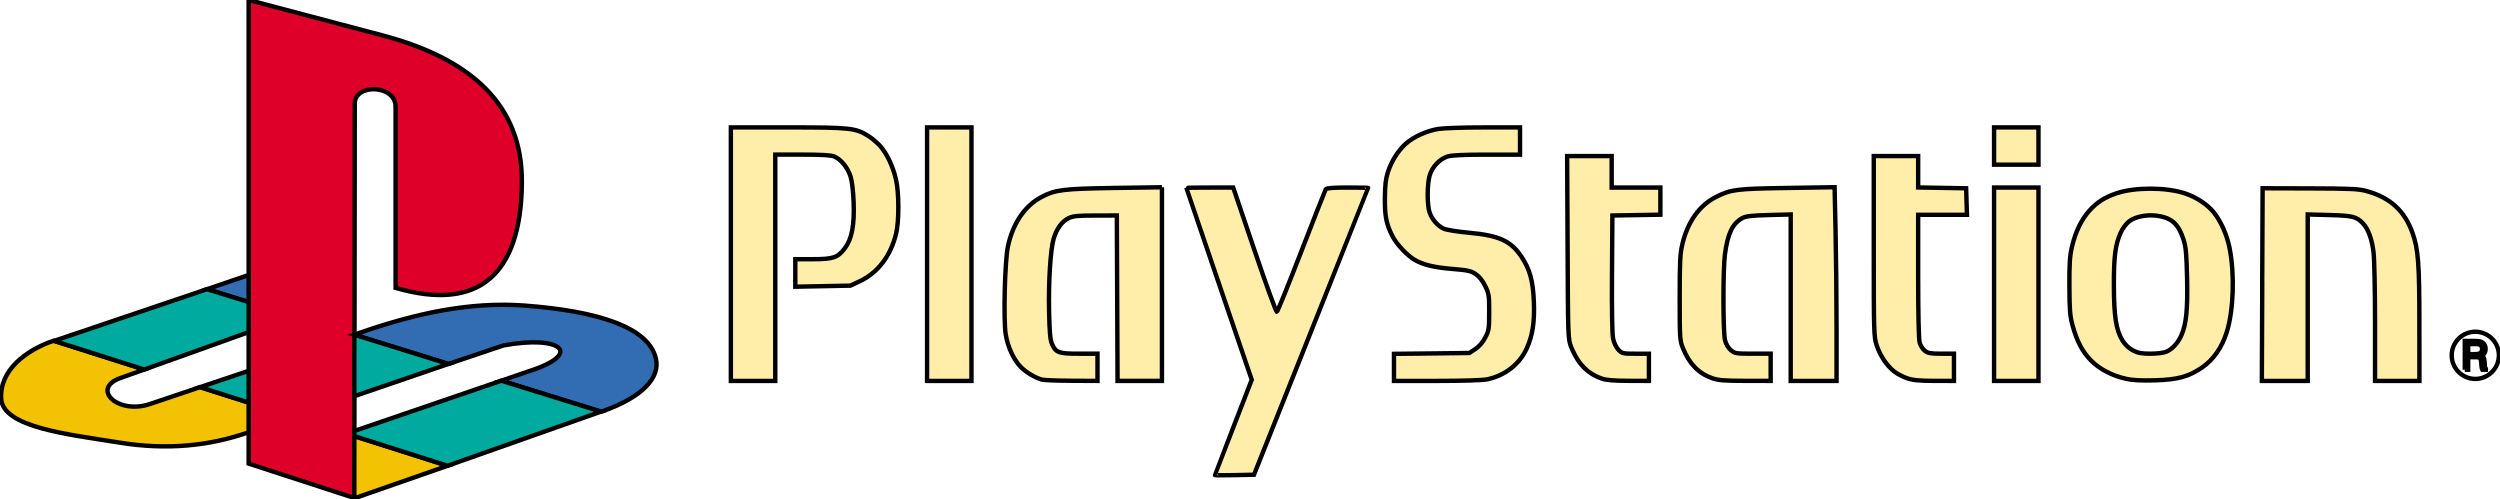
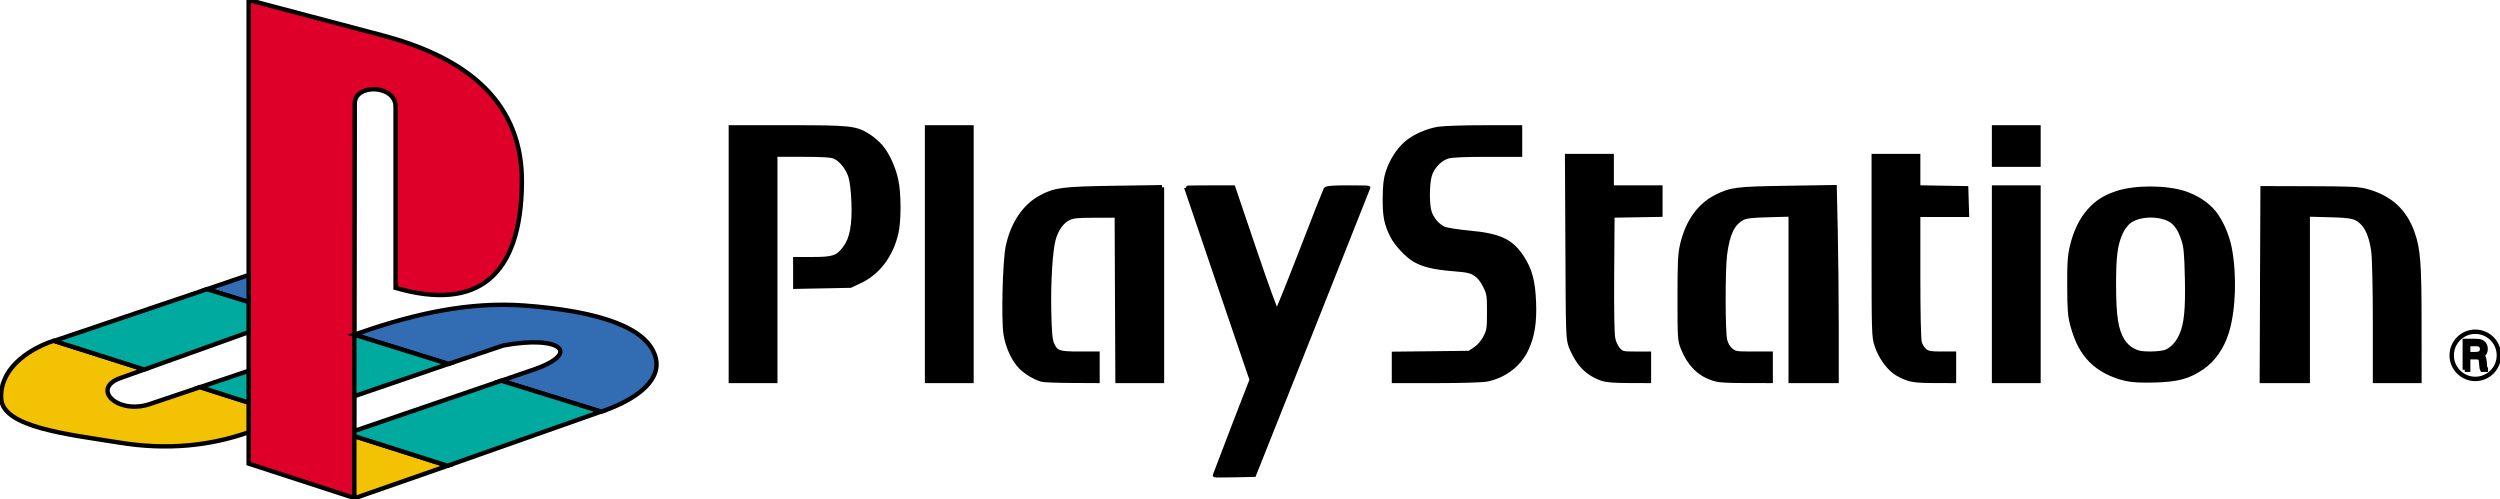
<svg xmlns="http://www.w3.org/2000/svg" version="1.1" id="svg2" x="0px" y="0px" width="567.429px" height="113.032px" viewBox="0 0 567.429 113.032" enable-background="new 0 0 567.429 113.032" xml:space="preserve">
  <defs id="defs4544" />
  <g id="g4539" style="stroke:#000000">
-     <path id="path2998" d="M165.884,28.918v28.77v28.769h5.039h5.039V60.776V35.095h6.186c4.461,0,6.475,0.12,7.233,0.437   c1.496,0.625,3.036,2.529,3.667,4.521c0.331,1.047,0.604,3.313,0.701,5.831c0.2,5.154-0.398,8.356-1.971,10.433   c-1.641,2.168-2.645,2.51-7.284,2.51h-3.982v3.119v3.127l6.257-0.121l6.258-0.122l2.214-1.046c4.045-1.908,6.982-5.811,8.167-10.84   c0.662-2.808,0.652-9.086-0.021-12.099c-0.646-2.896-1.991-5.813-3.504-7.579c-0.633-0.738-1.857-1.797-2.712-2.347   c-2.933-1.882-4.062-2.001-18.356-2.001H165.884z M210.419,28.918v28.77v28.769h5.038h5.039V57.688v-28.77h-5.039H210.419z    M336.791,28.918c-4.514,0.001-9.158,0.16-10.321,0.346c-2.622,0.418-5.682,1.805-7.415,3.372c-1.748,1.579-3.238,3.949-4.044,6.44   c-0.501,1.548-0.659,2.959-0.68,5.933c-0.028,4.103,0.317,5.851,1.728,8.614c0.916,1.798,3.361,4.393,5.039,5.363   c1.948,1.129,4.44,1.727,8.725,2.072c3.26,0.264,4.02,0.426,5.08,1.129c0.834,0.551,1.566,1.453,2.184,2.711   c0.87,1.771,0.919,2.141,0.915,5.953c-0.004,3.801-0.058,4.176-0.896,5.771c-0.567,1.083-1.385,2.032-2.244,2.601l-1.352,0.895   l-8.563,0.102l-8.553,0.092v3.077v3.068h9.73c5.92,0,10.412-0.146,11.459-0.366c3.984-0.839,7.299-3.421,8.908-6.938   c1.357-2.963,1.834-6.008,1.656-10.576c-0.186-4.817-0.9-7.441-2.824-10.32c-2.389-3.576-5.063-4.802-11.854-5.424   c-2.513-0.23-5.086-0.635-5.72-0.904c-1.397-0.592-2.704-2.082-3.28-3.738c-0.57-1.633-0.561-6.361,0.02-8.359   c0.572-1.973,2.306-3.79,4.135-4.338c0.884-0.266,3.852-0.396,8.848-0.396H345v-3.09v-3.088H336.791L336.791,28.918z    M452.597,28.918v4.227v4.226h5.039h5.039v-4.226v-4.227h-5.039H452.597z M355.695,35.42l0.104,20.723   c0.09,20.399,0.104,20.754,0.803,22.604c0.389,1.033,1.225,2.58,1.857,3.443c1.293,1.76,2.973,2.994,5.1,3.738   c1.023,0.359,2.76,0.498,6.064,0.51l4.633,0.02V83.37v-3.088h-3.027c-2.881,0-3.072-0.039-3.891-0.895   c-0.508-0.529-1.006-1.563-1.207-2.52c-0.221-1.032-0.313-6.405-0.256-14.791l0.092-13.164l5.445-0.092l5.445-0.092v-3.076v-3.08   h-5.527h-5.525v-3.576V35.42h-5.049H355.695L355.695,35.42z M425.291,35.42v20.469c0,19.797,0.023,20.54,0.672,22.512   c0.77,2.347,2.338,4.672,4.043,5.973c0.65,0.497,1.939,1.165,2.863,1.482c1.289,0.445,2.73,0.582,6.156,0.59l4.469,0.01v-3.088   V80.28h-2.885c-2.41,0-3.02-0.104-3.727-0.662c-0.467-0.365-0.996-1.205-1.18-1.868c-0.205-0.739-0.336-6.584-0.336-15.106V48.748   h5.537h5.537l-0.092-3.007l-0.092-3.008l-5.445-0.09l-5.443-0.093v-3.565V35.42h-5.039H425.291L425.291,35.42z M416.402,42.489   l-10.758,0.174c-11.568,0.178-12.766,0.32-16.162,2.042c-3.799,1.925-6.447,5.663-7.648,10.788   c-0.502,2.138-0.59,3.979-0.59,12.109c0,9.231,0.027,9.661,0.742,11.428c1.441,3.561,3.586,5.759,6.674,6.826   c1.361,0.471,2.781,0.58,7.457,0.588l5.771,0.011v-3.089v-3.088h-4.043c-3.828,0-4.088-0.047-4.998-0.813   c-0.602-0.505-1.092-1.35-1.32-2.255c-0.453-1.794-0.475-15.937-0.031-19.362c0.631-4.865,1.727-7.146,4.014-8.371   c0.787-0.42,2.145-0.57,5.973-0.67l4.957-0.132v18.896v18.885h5.203h5.201V74.315c0-6.674-0.105-16.567-0.225-21.982   L416.402,42.489z M263.73,42.5l-10.808,0.162c-11.746,0.181-13.433,0.396-16.64,2.113c-3.725,1.994-6.385,5.936-7.508,11.123   c-0.713,3.295-1.047,16.791-0.498,20.053c0.48,2.847,1.811,5.713,3.404,7.334c1.172,1.193,3.117,2.369,4.743,2.865   c0.447,0.137,3.481,0.258,6.745,0.273l5.932,0.031v-3.088V80.28h-4.154c-4.686,0-5.303-0.221-6.186-2.235   c-0.395-0.897-0.549-2.662-0.65-7.416c-0.146-6.756,0.324-14.086,1.056-16.519c0.657-2.185,1.881-3.863,3.321-4.57   c1.052-0.516,2.019-0.613,6.125-0.62l4.875-0.011l0.082,18.773l0.082,18.772h5.039h5.039V64.473V42.5L263.73,42.5z M274.58,42.571   c-2.928,0-5.319,0.037-5.313,0.082c0.004,0.045,3.346,9.857,7.426,21.811l7.416,21.738l-4.176,10.769   c-2.295,5.927-4.175,10.819-4.175,10.869s1.993,0.05,4.429,0l4.43-0.091l12.951-32.508c7.127-17.879,12.963-32.543,12.963-32.588   c0.002-0.045-2.102-0.082-4.684-0.082c-3.404,0-4.765,0.113-4.947,0.408c-0.137,0.223-2.627,6.543-5.525,14.049   c-2.898,7.504-5.398,13.688-5.566,13.744c-0.17,0.057-2.471-6.265-5.109-14.049l-4.795-14.152H274.58z M452.597,42.571v21.942   v21.942h5.039h5.039V64.513V42.571h-5.039H452.597z M513.548,42.733l-0.094,21.861h0.012l-0.092,21.861h5.211h5.201V67.571V48.676   l4.957,0.133c5.262,0.137,6.141,0.356,7.619,1.939c1.16,1.24,1.988,3.499,2.357,6.439c0.191,1.539,0.346,8.603,0.346,16.01v13.258   h5.039h5.037l-0.01-12.922c-0.002-13.704-0.242-16.956-1.564-20.672c-1.795-5.053-5.102-8.049-10.482-9.508   c-1.779-0.483-3.68-0.567-12.811-0.59L513.548,42.733L513.548,42.733z M488.07,42.825c-2.842,0-5.674,0.357-7.709,1.057   c-2.709,0.932-4.41,2.023-6.117,3.921c-1.852,2.06-3.193,4.849-3.98,8.259c-0.482,2.09-0.596,3.844-0.568,8.939   c0.027,5.359,0.133,6.729,0.711,8.848c0.979,3.596,2.26,6.016,4.205,7.985c1.916,1.938,4.748,3.423,7.936,4.146   c1.434,0.324,3.422,0.426,6.461,0.344c5.238-0.139,7.73-0.813,10.787-2.904c2.563-1.752,4.5-4.516,5.598-7.995   c1.57-4.968,1.846-13.157,0.641-19.2c-0.586-2.936-2.01-6.119-3.598-8.056c-1.492-1.821-3.936-3.418-6.551-4.287   C493.773,43.182,490.912,42.825,488.07,42.825L488.07,42.825z M488.193,48.879c1.475,0,2.953,0.285,4.113,0.873   c1.514,0.768,2.465,2.104,3.291,4.632c0.541,1.653,0.676,3.158,0.803,8.625c0.166,7.14-0.162,10.505-1.27,13.043   c-0.781,1.792-2.045,3.185-3.434,3.779c-0.592,0.253-2.156,0.446-3.605,0.446c-2.055,0-2.844-0.145-3.992-0.75   c-0.902-0.478-1.773-1.295-2.336-2.205c-1.469-2.371-1.953-5.48-1.973-12.484c-0.016-6.667,0.328-9.348,1.557-12.059   c0.416-0.92,1.256-2.043,1.879-2.52C484.41,49.356,486.296,48.879,488.193,48.879L488.193,48.879z" style="fill:#ffeeaa;fill-opacity:1;stroke:#000000" />
+     <path id="path2998" d="M165.884,28.918v28.77v28.769h5.039h5.039V60.776V35.095h6.186c4.461,0,6.475,0.12,7.233,0.437   c1.496,0.625,3.036,2.529,3.667,4.521c0.331,1.047,0.604,3.313,0.701,5.831c0.2,5.154-0.398,8.356-1.971,10.433   c-1.641,2.168-2.645,2.51-7.284,2.51h-3.982v3.119v3.127l6.257-0.121l6.258-0.122l2.214-1.046c4.045-1.908,6.982-5.811,8.167-10.84   c0.662-2.808,0.652-9.086-0.021-12.099c-0.646-2.896-1.991-5.813-3.504-7.579c-0.633-0.738-1.857-1.797-2.712-2.347   c-2.933-1.882-4.062-2.001-18.356-2.001H165.884z M210.419,28.918v28.77v28.769h5.038h5.039V57.688v-28.77h-5.039H210.419z    M336.791,28.918c-4.514,0.001-9.158,0.16-10.321,0.346c-2.622,0.418-5.682,1.805-7.415,3.372c-1.748,1.579-3.238,3.949-4.044,6.44   c-0.501,1.548-0.659,2.959-0.68,5.933c-0.028,4.103,0.317,5.851,1.728,8.614c0.916,1.798,3.361,4.393,5.039,5.363   c1.948,1.129,4.44,1.727,8.725,2.072c3.26,0.264,4.02,0.426,5.08,1.129c0.834,0.551,1.566,1.453,2.184,2.711   c0.87,1.771,0.919,2.141,0.915,5.953c-0.004,3.801-0.058,4.176-0.896,5.771c-0.567,1.083-1.385,2.032-2.244,2.601l-1.352,0.895   l-8.563,0.102l-8.553,0.092v3.077v3.068h9.73c5.92,0,10.412-0.146,11.459-0.366c3.984-0.839,7.299-3.421,8.908-6.938   c1.357-2.963,1.834-6.008,1.656-10.576c-0.186-4.817-0.9-7.441-2.824-10.32c-2.389-3.576-5.063-4.802-11.854-5.424   c-2.513-0.23-5.086-0.635-5.72-0.904c-1.397-0.592-2.704-2.082-3.28-3.738c-0.57-1.633-0.561-6.361,0.02-8.359   c0.572-1.973,2.306-3.79,4.135-4.338c0.884-0.266,3.852-0.396,8.848-0.396H345v-3.09v-3.088H336.791L336.791,28.918z    M452.597,28.918v4.227v4.226h5.039h5.039v-4.226v-4.227h-5.039H452.597z M355.695,35.42l0.104,20.723   c0.09,20.399,0.104,20.754,0.803,22.604c0.389,1.033,1.225,2.58,1.857,3.443c1.293,1.76,2.973,2.994,5.1,3.738   c1.023,0.359,2.76,0.498,6.064,0.51l4.633,0.02V83.37v-3.088h-3.027c-2.881,0-3.072-0.039-3.891-0.895   c-0.508-0.529-1.006-1.563-1.207-2.52c-0.221-1.032-0.313-6.405-0.256-14.791l0.092-13.164l5.445-0.092l5.445-0.092v-3.076v-3.08   h-5.527h-5.525v-3.576V35.42h-5.049H355.695L355.695,35.42z M425.291,35.42v20.469c0,19.797,0.023,20.54,0.672,22.512   c0.77,2.347,2.338,4.672,4.043,5.973c0.65,0.497,1.939,1.165,2.863,1.482c1.289,0.445,2.73,0.582,6.156,0.59l4.469,0.01v-3.088   V80.28h-2.885c-2.41,0-3.02-0.104-3.727-0.662c-0.467-0.365-0.996-1.205-1.18-1.868c-0.205-0.739-0.336-6.584-0.336-15.106V48.748   h5.537h5.537l-0.092-3.007l-0.092-3.008l-5.445-0.09l-5.443-0.093v-3.565V35.42h-5.039H425.291L425.291,35.42z M416.402,42.489   l-10.758,0.174c-11.568,0.178-12.766,0.32-16.162,2.042c-3.799,1.925-6.447,5.663-7.648,10.788   c-0.502,2.138-0.59,3.979-0.59,12.109c0,9.231,0.027,9.661,0.742,11.428c1.441,3.561,3.586,5.759,6.674,6.826   c1.361,0.471,2.781,0.58,7.457,0.588l5.771,0.011v-3.089v-3.088h-4.043c-3.828,0-4.088-0.047-4.998-0.813   c-0.602-0.505-1.092-1.35-1.32-2.255c-0.453-1.794-0.475-15.937-0.031-19.362c0.631-4.865,1.727-7.146,4.014-8.371   c0.787-0.42,2.145-0.57,5.973-0.67l4.957-0.132v18.896v18.885h5.203h5.201V74.315c0-6.674-0.105-16.567-0.225-21.982   L416.402,42.489z M263.73,42.5l-10.808,0.162c-11.746,0.181-13.433,0.396-16.64,2.113c-3.725,1.994-6.385,5.936-7.508,11.123   c-0.713,3.295-1.047,16.791-0.498,20.053c0.48,2.847,1.811,5.713,3.404,7.334c1.172,1.193,3.117,2.369,4.743,2.865   c0.447,0.137,3.481,0.258,6.745,0.273l5.932,0.031v-3.088V80.28h-4.154c-4.686,0-5.303-0.221-6.186-2.235   c-0.395-0.897-0.549-2.662-0.65-7.416c-0.146-6.756,0.324-14.086,1.056-16.519c0.657-2.185,1.881-3.863,3.321-4.57   c1.052-0.516,2.019-0.613,6.125-0.62l4.875-0.011l0.082,18.773l0.082,18.772h5.039h5.039V64.473V42.5L263.73,42.5z M274.58,42.571   c-2.928,0-5.319,0.037-5.313,0.082c0.004,0.045,3.346,9.857,7.426,21.811l7.416,21.738l-4.176,10.769   c-2.295,5.927-4.175,10.819-4.175,10.869s1.993,0.05,4.429,0l4.43-0.091l12.951-32.508c7.127-17.879,12.963-32.543,12.963-32.588   c0.002-0.045-2.102-0.082-4.684-0.082c-3.404,0-4.765,0.113-4.947,0.408c-0.137,0.223-2.627,6.543-5.525,14.049   c-2.898,7.504-5.398,13.688-5.566,13.744c-0.17,0.057-2.471-6.265-5.109-14.049l-4.795-14.152H274.58z M452.597,42.571v21.942   v21.942h5.039h5.039V64.513V42.571h-5.039H452.597z M513.548,42.733l-0.094,21.861h0.012l-0.092,21.861h5.211h5.201V67.571V48.676   l4.957,0.133c5.262,0.137,6.141,0.356,7.619,1.939c1.16,1.24,1.988,3.499,2.357,6.439c0.191,1.539,0.346,8.603,0.346,16.01v13.258   h5.039h5.037l-0.01-12.922c-0.002-13.704-0.242-16.956-1.564-20.672c-1.795-5.053-5.102-8.049-10.482-9.508   c-1.779-0.483-3.68-0.567-12.811-0.59L513.548,42.733L513.548,42.733z M488.07,42.825c-2.842,0-5.674,0.357-7.709,1.057   c-2.709,0.932-4.41,2.023-6.117,3.921c-1.852,2.06-3.193,4.849-3.98,8.259c-0.482,2.09-0.596,3.844-0.568,8.939   c0.027,5.359,0.133,6.729,0.711,8.848c0.979,3.596,2.26,6.016,4.205,7.985c1.916,1.938,4.748,3.423,7.936,4.146   c1.434,0.324,3.422,0.426,6.461,0.344c5.238-0.139,7.73-0.813,10.787-2.904c2.563-1.752,4.5-4.516,5.598-7.995   c1.57-4.968,1.846-13.157,0.641-19.2c-0.586-2.936-2.01-6.119-3.598-8.056c-1.492-1.821-3.936-3.418-6.551-4.287   C493.773,43.182,490.912,42.825,488.07,42.825L488.07,42.825z M488.193,48.879c1.475,0,2.953,0.285,4.113,0.873   c1.514,0.768,2.465,2.104,3.291,4.632c0.541,1.653,0.676,3.158,0.803,8.625c0.166,7.14-0.162,10.505-1.27,13.043   c-0.781,1.792-2.045,3.185-3.434,3.779c-0.592,0.253-2.156,0.446-3.605,0.446c-2.055,0-2.844-0.145-3.992-0.75   c-0.902-0.478-1.773-1.295-2.336-2.205c-1.469-2.371-1.953-5.48-1.973-12.484c-0.016-6.667,0.328-9.348,1.557-12.059   c0.416-0.92,1.256-2.043,1.879-2.52C484.41,49.356,486.296,48.879,488.193,48.879L488.193,48.879z" style="fill:#000000;fill-opacity:1;stroke:#000000" />
    <path id="path3775" d="M559.435,83.912h0.77v-2.835h1.756c0.48,0,0.795,0.078,0.938,0.232c0.139,0.148,0.229,0.493,0.268,1.032   l0.068,0.836c0.012,0.159,0.029,0.292,0.055,0.399c0.023,0.115,0.063,0.228,0.117,0.335h0.807v-0.21   c-0.064-0.057-0.107-0.125-0.135-0.204c-0.037-0.095-0.063-0.212-0.072-0.351l-0.07-0.972c-0.047-0.472-0.109-0.796-0.189-0.972   c-0.117-0.264-0.322-0.422-0.611-0.477c0.309-0.07,0.555-0.244,0.742-0.525c0.189-0.285,0.283-0.633,0.283-1.039   c0-0.334-0.068-0.625-0.207-0.871c-0.145-0.275-0.352-0.487-0.617-0.635c-0.217-0.12-0.477-0.198-0.777-0.234   c-0.201-0.023-0.508-0.036-0.914-0.036h-2.209V83.912L559.435,83.912z M560.207,80.375v-2.288h1.557   c0.303,0,0.523,0.008,0.662,0.022c0.205,0.033,0.369,0.092,0.488,0.174c0.146,0.097,0.256,0.219,0.328,0.369   c0.08,0.158,0.121,0.334,0.121,0.526c0,0.433-0.121,0.739-0.367,0.921c-0.246,0.184-0.648,0.274-1.207,0.274L560.207,80.375   L560.207,80.375z" style="stroke:#000000" />
    <path id="path3004" fill="none" stroke="#000000" stroke-miterlimit="10" d="M567.179,80.649c0,2.957-2.398,5.356-5.355,5.356   c-2.959,0-5.355-2.397-5.355-5.356s2.396-5.356,5.355-5.356C564.781,75.292,567.179,77.69,567.179,80.649z" style="stroke:#000000" />
    <g id="g3" transform="translate(-61.6856, -312.868)" style="stroke:#000000">
      <path id="path7" fill="#DE0029" d="M142.207,336.374l-0.099,89.525l-23.986-7.801v-105.23l30.618,8.096    c19.599,5.267,31.592,15.507,31.398,33.45c-0.195,20.873-9.849,29.258-28.667,23.797v-41.155    C151.469,332.08,142.207,331.789,142.207,336.374L142.207,336.374z" style="stroke:#000000" />
      <path id="path9" fill="#F3C202" d="M107.102,400.738l-11.311,3.804c-7.314,2.537-13.554-3.412-6.826-5.853l5.46-1.948    l-20.575-6.536c-6.338,2.148-12.288,6.73-11.896,13.168c0.39,6.533,15.309,8.095,26.815,9.947    c10.726,1.754,20.477,0.779,29.351-2.342v-6.73L107.102,400.738L107.102,400.738z M142.302,425.9l20.965-7.313l-21.16-6.729    v13.557L142.302,425.9L142.302,425.9z" style="stroke:#000000" />
      <path id="path11" fill="#326DB3" d="M198.08,406.299l0.389-0.099c9.167-3.217,13.067-7.707,12.092-11.898    c-1.56-7.021-12.773-10.826-30.033-12.093c-12.384-0.878-24.572,1.853-36.468,5.947l-1.95,0.685l21.355,6.633l12.48-4.197    c13.067-2.436,18.333,1.854,5.755,5.854l-6.242,2.146L198.08,406.299L198.08,406.299z M118.122,375.287l-9.459,3.217l9.459,2.925    V375.287L118.122,375.287z" style="stroke:#000000" />
      <path id="path13" fill="#00AA9E" d="M163.268,418.585l34.812-12.286l-22.624-7.022l-33.348,11.41v1.17L163.268,418.585    L163.268,418.585z M118.122,397.033l-11.019,3.705l11.019,3.512V397.033L118.122,397.033z M142.107,402.789v-13.946l21.355,6.631    L142.107,402.789L142.107,402.789z M94.425,396.742l23.696-8.486v-6.826l-9.459-2.926l-34.324,11.605    c-0.097,0-0.292,0.096-0.487,0.096L94.425,396.742L94.425,396.742z" style="stroke:#000000" />
    </g>
  </g>
</svg>
